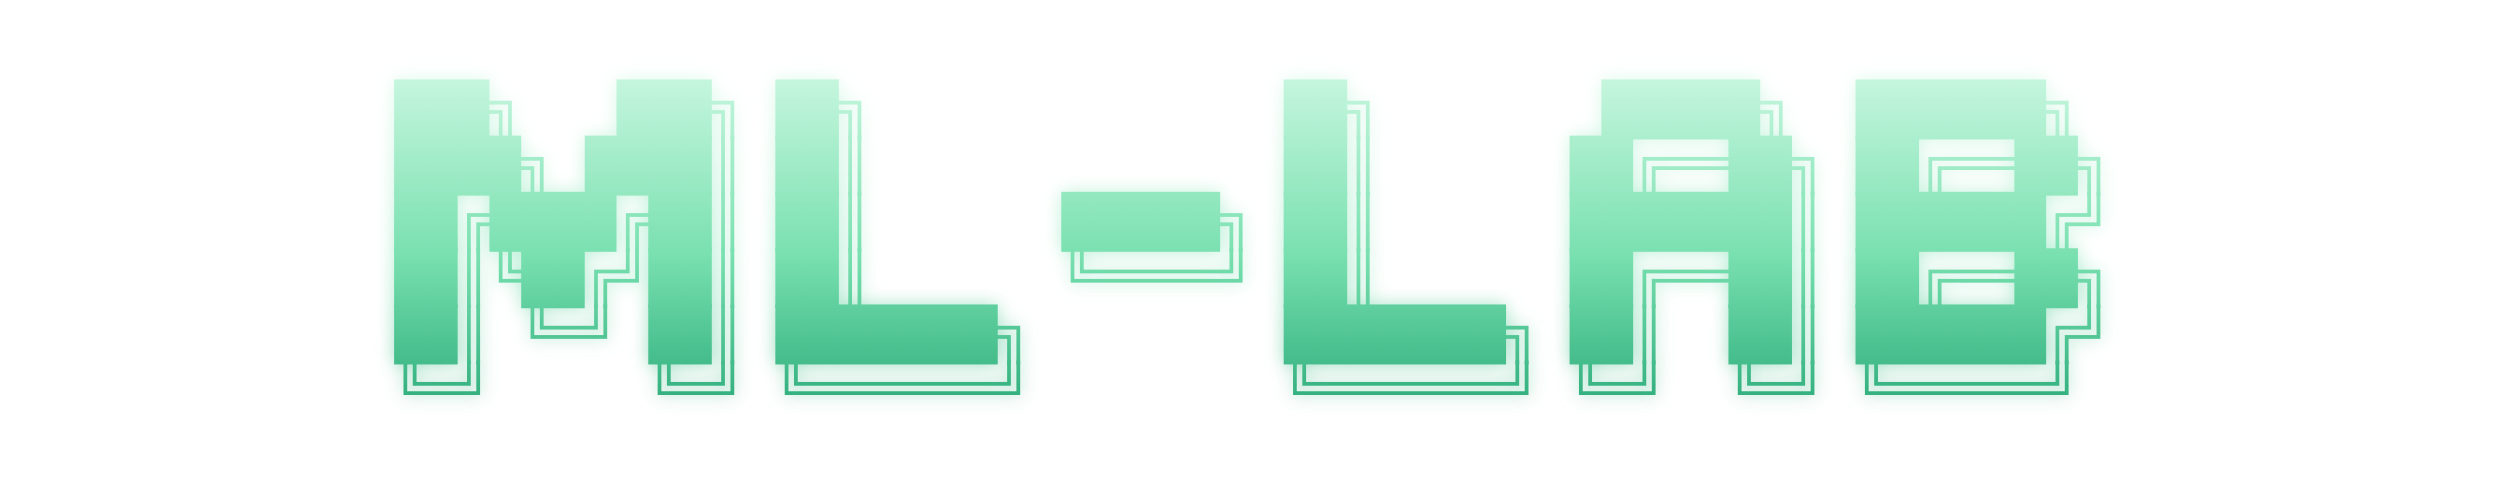
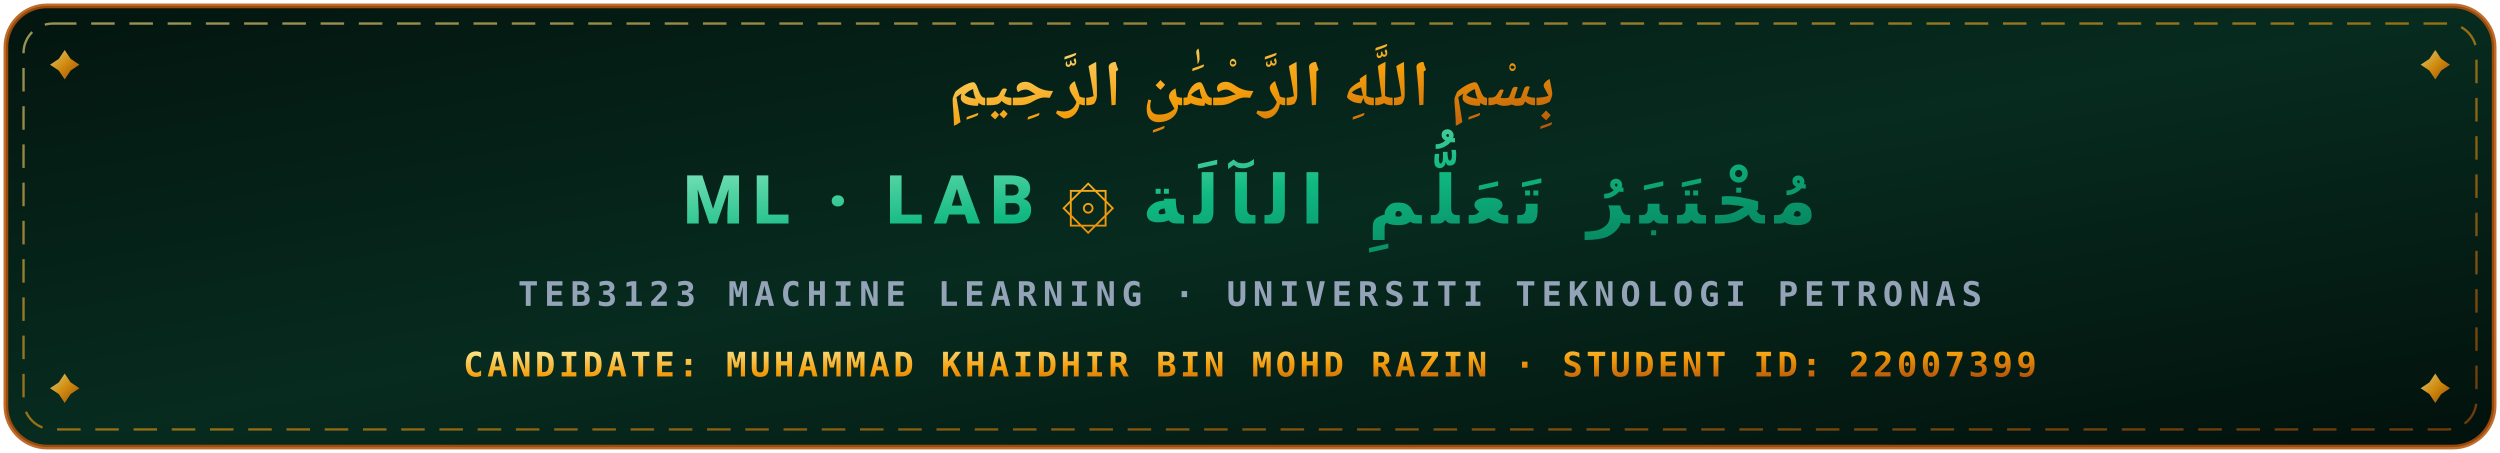
- <svg xmlns="http://www.w3.org/2000/svg" viewBox="0 0 850 162" width="850" height="162" role="img" aria-label="ML-LAB">
+ <svg xmlns="http://www.w3.org/2000/svg" viewBox="0 0 850 154" width="850" height="154" role="img" aria-label="ML-LAB Islamic Academic Banner">
  <defs>
-     <linearGradient id="ramp" gradientUnits="userSpaceOnUse" x1="0" y1="24" x2="0" y2="138">
-       <stop offset="0" stop-color="#c9f7e0" />
-       <stop offset="0.55" stop-color="#79e0b0" />
-       <stop offset="1" stop-color="#2fae7c" />
+     <linearGradient id="bgGrad_dark" x1="0%" y1="0%" x2="100%" y2="100%">
+       <stop offset="0%" stop-color="#03150f" />
+       <stop offset="50%" stop-color="#072b1f" />
+       <stop offset="100%" stop-color="#02110c" />
    </linearGradient>
-     <filter id="glow" x="-4%" y="-30%" width="108%" height="160%">
-       <feGaussianBlur stdDeviation="3" result="b" />
-       <feComponentTransfer in="b" result="g">
-         <feFuncA type="linear" slope="0.55" />
-       </feComponentTransfer>
+     <linearGradient id="goldRamp_dark" x1="0%" y1="0%" x2="100%" y2="100%">
+       <stop offset="0%" stop-color="#fde68a" />
+       <stop offset="50%" stop-color="#f59e0b" />
+       <stop offset="100%" stop-color="#b45309" />
+     </linearGradient>
+     <linearGradient id="emeraldRamp_dark" x1="0%" y1="0%" x2="100%" y2="100%">
+       <stop offset="0%" stop-color="#a7f3d0" />
+       <stop offset="50%" stop-color="#10b981" />
+       <stop offset="100%" stop-color="#047857" />
+     </linearGradient>
+     <filter id="softGlow_dark" x="-20%" y="-20%" width="140%" height="140%">
+       <feGaussianBlur stdDeviation="3" result="blur" />
      <feMerge>
-         <feMergeNode in="g" />
+         <feMergeNode in="blur" />
        <feMergeNode in="SourceGraphic" />
      </feMerge>
    </filter>
  </defs>
-   <style>text { font-family: ui-monospace,'SFMono-Regular','SF Mono',Menlo,Consolas,'Liberation Mono',monospace; font-size: 18px; fill: url(#ramp); white-space: pre; }</style>
-   <g filter="url(#glow)">
-     <text x="134" y="42.0" textLength="583" lengthAdjust="spacing" xml:space="preserve">███╗   ███╗ ██╗             ██╗       █████╗  ██████╗ </text>
-     <text x="134" y="61.1" textLength="583" lengthAdjust="spacing" xml:space="preserve">████╗ ████║ ██║             ██║      ██╔══██╗ ██╔══██╗</text>
-     <text x="134" y="80.2" textLength="583" lengthAdjust="spacing" xml:space="preserve">██╔████╔██║ ██║      █████╗ ██║      ███████║ ██████╔╝</text>
-     <text x="134" y="99.4" textLength="583" lengthAdjust="spacing" xml:space="preserve">██║╚██╔╝██║ ██║      ╚════╝ ██║      ██╔══██║ ██╔══██╗</text>
-     <text x="134" y="118.5" textLength="583" lengthAdjust="spacing" xml:space="preserve">██║ ╚═╝ ██║ ███████╗        ███████╗ ██║  ██║ ██████╔╝</text>
-     <text x="134" y="137.6" textLength="583" lengthAdjust="spacing" xml:space="preserve">╚═╝     ╚═╝ ╚══════╝        ╚══════╝ ╚═╝  ╚═╝ ╚═════╝ </text>
+   <rect x="2" y="2" width="846" height="150" rx="14" fill="url(#bgGrad_dark)" stroke="#b45309" stroke-width="1.6" stroke-opacity="0.85" />
+   <rect x="8" y="8" width="834" height="138" rx="10" fill="none" stroke="url(#goldRamp_dark)" stroke-width="0.8" stroke-dasharray="8,5" opacity="0.6" />
+   <g fill="url(#goldRamp_dark)" opacity="0.85">
+     <path d="M 22 17 L 24 20 L 27 22 L 24 24 L 22 27 L 20 24 L 17 22 L 20 20 Z" />
+     <path d="M 828 17 L 830 20 L 833 22 L 830 24 L 828 27 L 826 24 L 823 22 L 826 20 Z" />
+     <path d="M 22 127 L 24 130 L 27 132 L 24 134 L 22 137 L 20 134 L 17 132 L 20 130 Z" />
+     <path d="M 828 127 L 830 130 L 833 132 L 830 134 L 828 137 L 826 134 L 823 132 L 826 130 Z" />
+   </g>
+   <text x="425" y="36" font-family="'Amiri', 'Scheherazade New', 'Traditional Arabic', 'Noto Naskh Arabic', serif" font-size="22" font-weight="bold" fill="url(#goldRamp_dark)" text-anchor="middle" letter-spacing="1">
+     بِسْمِ اللَّهِ الرَّحْمَٰنِ الرَّحِيمِ
+   </text>
+   <text x="425" y="76" font-family="-apple-system, BlinkMacSystemFont, 'Segoe UI', Roboto, 'Helvetica Neue', Arial, sans-serif" font-size="23" font-weight="800" fill="url(#emeraldRamp_dark)" text-anchor="middle" letter-spacing="3.5">
+     ML · LAB  <tspan fill="url(#goldRamp_dark)" font-family="'Amiri', 'Scheherazade New', 'Traditional Arabic', 'Noto Naskh Arabic', serif" font-size="20">۞</tspan>  مُخْتَبَرُ تَعَلُّمِ الآلَة
+   </text>
+   <text x="425" y="104" font-family="ui-monospace, 'SFMono-Regular', Menlo, Monaco, Consolas, monospace" font-size="11.5" font-weight="600" fill="#94a3b8" text-anchor="middle" letter-spacing="2">
+     TEB3123 MACHINE LEARNING · UNIVERSITI TEKNOLOGI PETRONAS
+   </text>
+   <g text-anchor="middle" font-family="ui-monospace, 'SFMono-Regular', Menlo, Monaco, Consolas, monospace">
+     <text x="425" y="128" font-size="11.5" font-weight="600" fill="url(#goldRamp_dark)" letter-spacing="1.2">
+       CANDIDATE: MUHAMMAD KHAIDHIR BIN MOHD RAZIN  ·  STUDENT ID: 22007399
+     </text>
  </g>
</svg>
